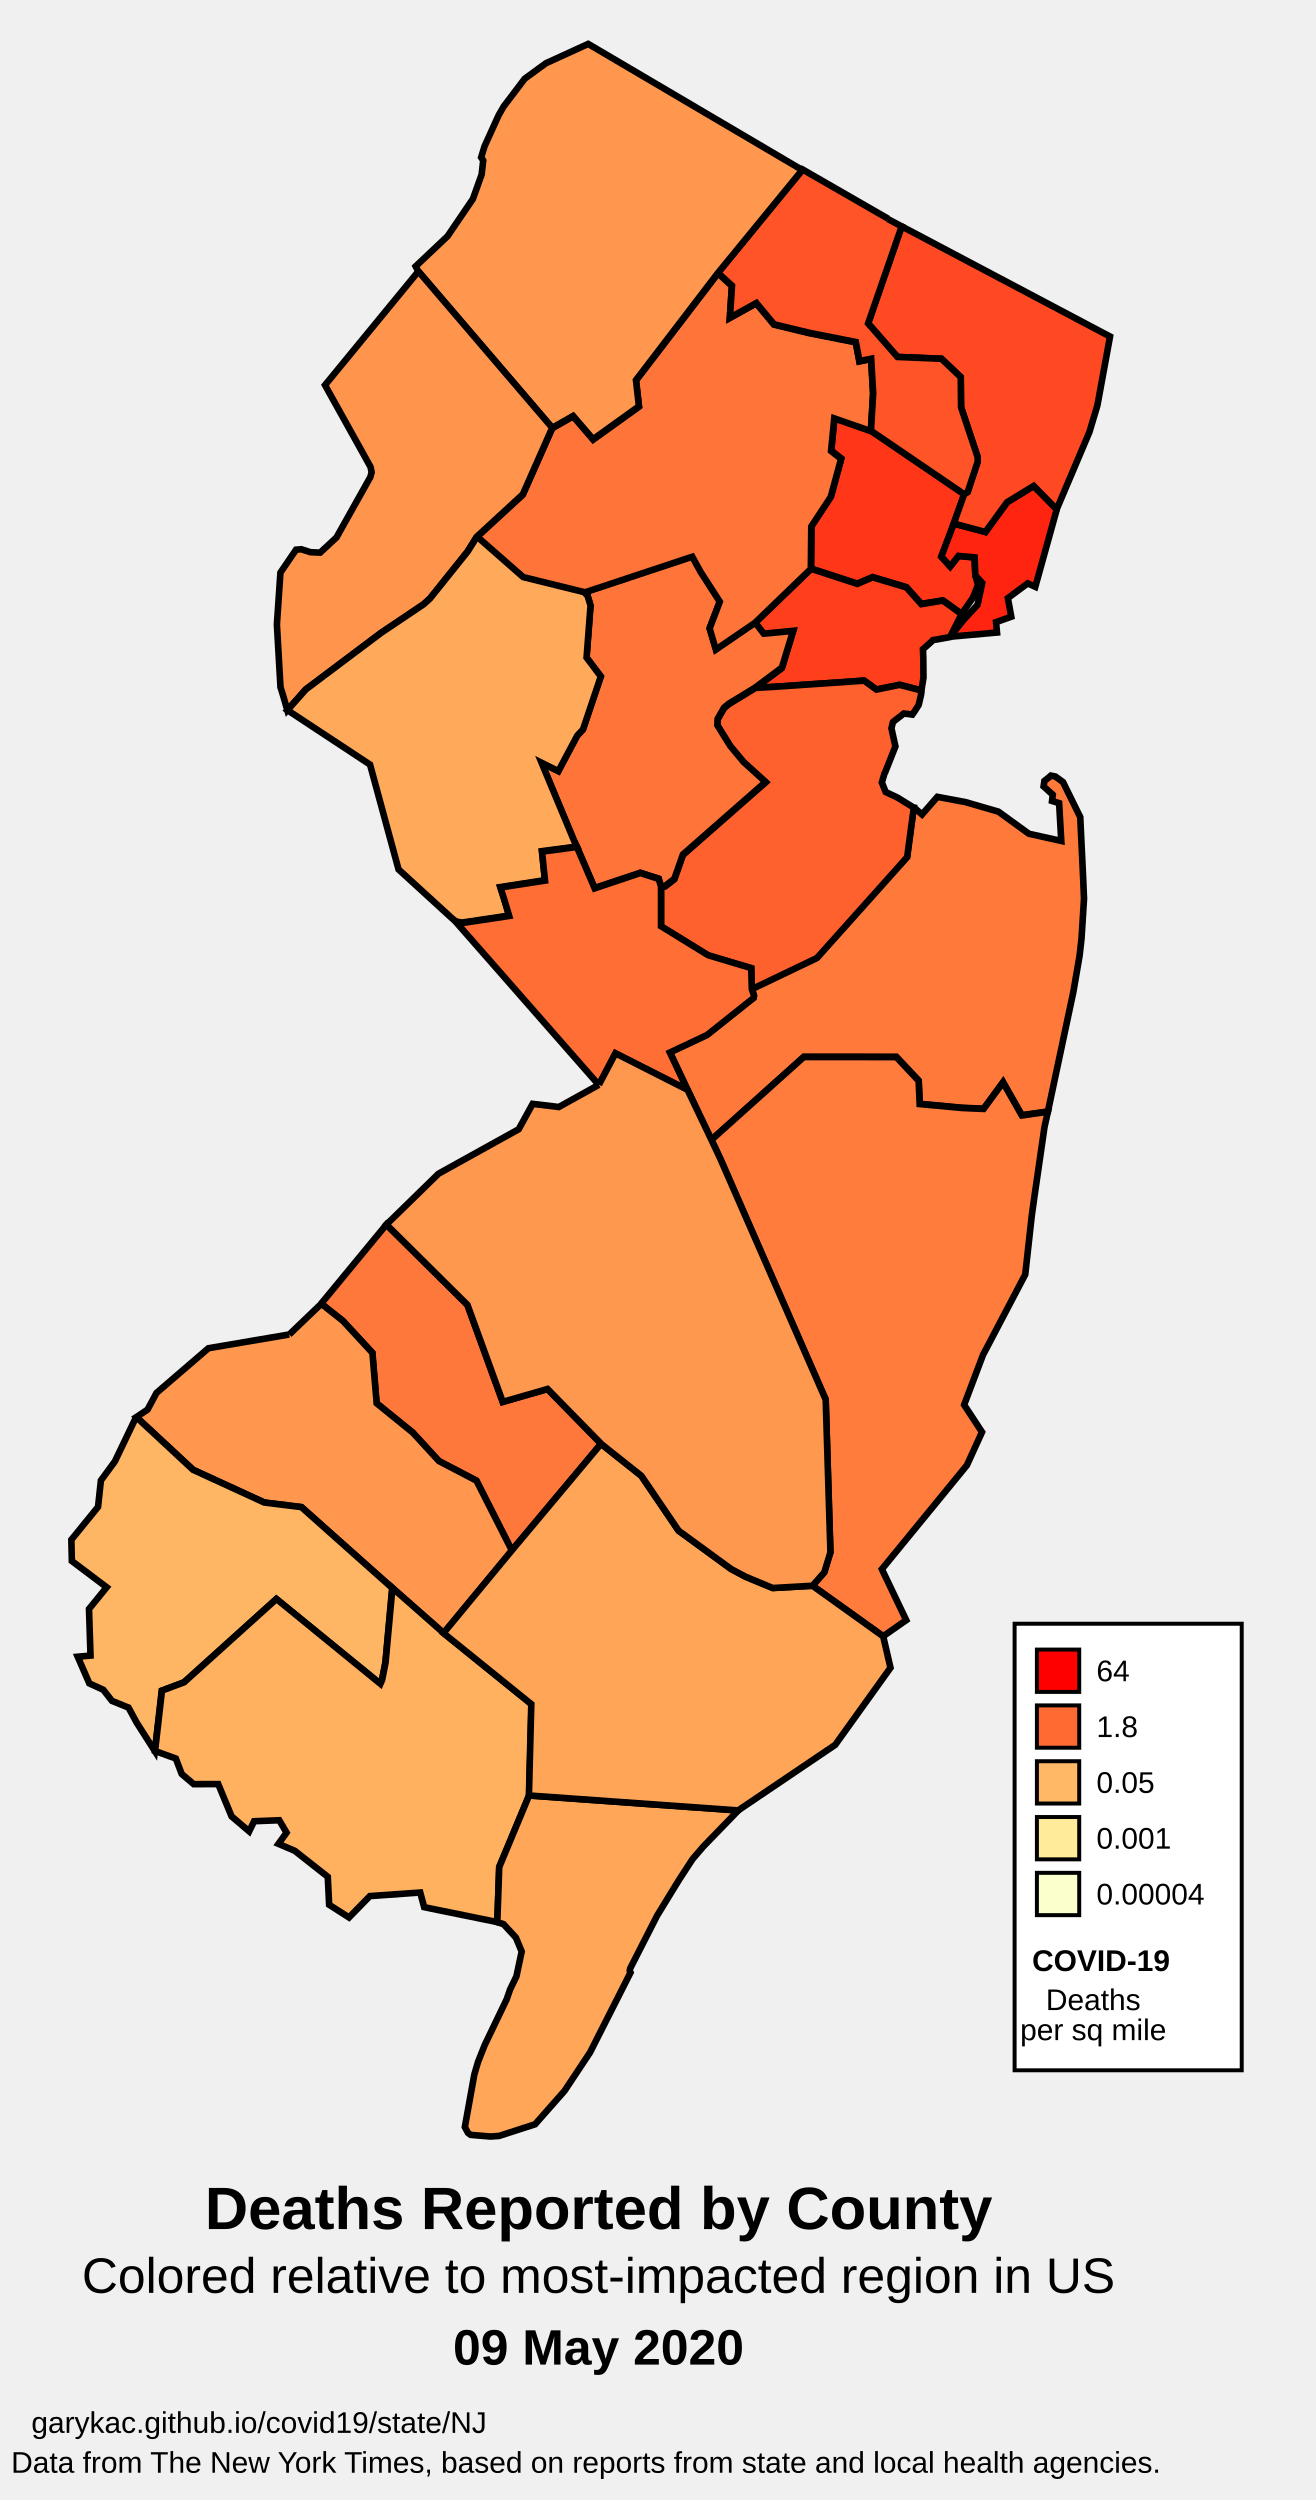
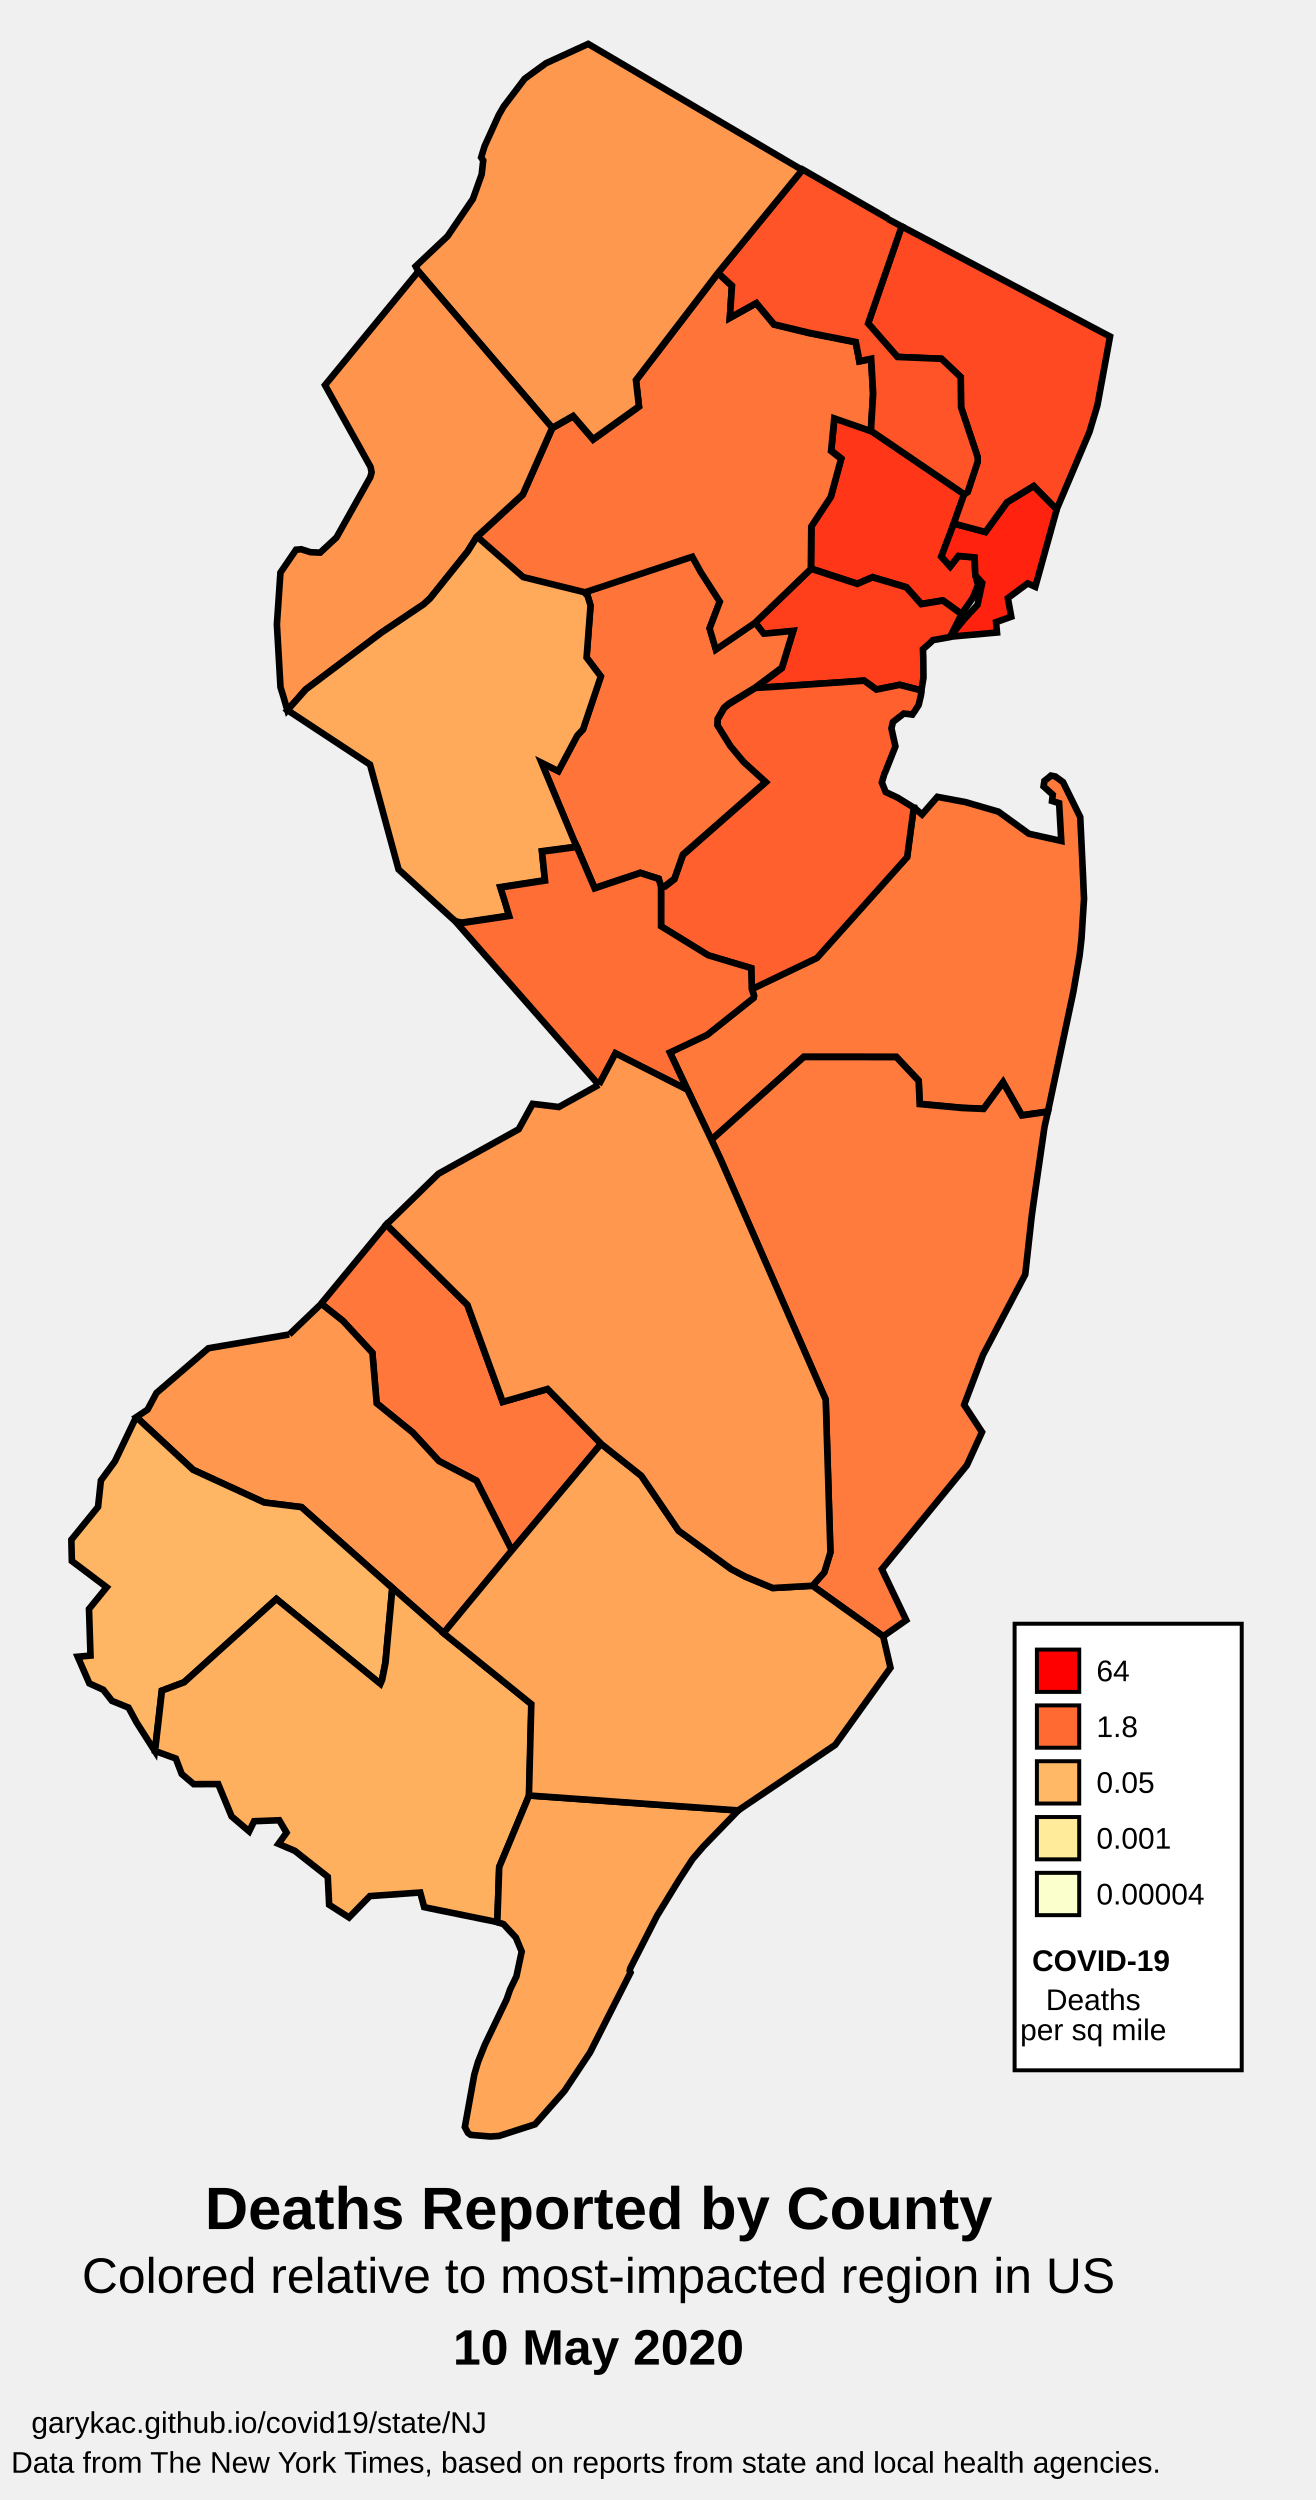
<svg xmlns="http://www.w3.org/2000/svg" width="330" height="627.07" version="1.0" id="svg2">
  <defs id="defs9439" />
  <style id="style6">
  #counties {fill:#d0d0d0;stroke:#000;stroke-width:.178;} 
  #borders {fill:none;stroke:#221e1f;stroke-width:.891;} 
  #separator {fill:none;stroke:#a9a9a9;stroke-width:2.318;}
  #legend-1 {fill:#ff0000;}
  #legend-2 {fill:#ff6a32;}
  #legend-3 {fill:#ffb866;}
  #legend-4 {fill:#ffeb99;}
  #legend-5 {fill:#faffcc;}
-   #c34001 {fill:#ffa557;}
+   #c34001 {fill:#ffa558;}
  #c34003 {fill:#ff4922;}
-   #c34005 {fill:#ff984f;}
-   #c34007 {fill:#ff783b;}
+   #c34005 {fill:#ff984e;}
+   #c34007 {fill:#ff773a;}
  #c34009 {fill:#ffa658;}
-   #c34011 {fill:#ffb160;}
+   #c34011 {fill:#ffb05f;}
  #c34013 {fill:#ff3618;}
  #c34015 {fill:#ff984e;}
-   #c34017 {fill:#ff2410;}
+   #c34017 {fill:#ff230f;}
  #c34019 {fill:#ffa95a;}
  #c34021 {fill:#ff6e35;}
-   #c34023 {fill:#ff612e;}
+   #c34023 {fill:#ff602d;}
  #c34025 {fill:#ff793b;}
  #c34027 {fill:#ff7539;}
-   #c34029 {fill:#ff7c3d;}
+   #c34029 {fill:#ff7b3d;}
  #c34031 {fill:#ff5427;}
  #c34033 {fill:#ffb664;}
  #c34035 {fill:#ff7539;}
-   #c34037 {fill:#ff984e;}
+   #c34037 {fill:#ff984f;}
  #c34039 {fill:#ff3f1c;}
  #c34041 {fill:#ff944c;}
 </style>
  <g id="layer1" style="display:inline" transform="translate(0,1.0703125e-5)">
    <g id="g10509" transform="translate(-622.3246,8.460373)">
      <rect y="398.82" x="876.817" height="112.008" width="56.966" id="rect10421" style="fill:#ffffff;fill-opacity:1;stroke:#000000;stroke-width:1;stroke-linecap:round;stroke-linejoin:miter;stroke-miterlimit:4;stroke-dasharray:none;stroke-dashoffset:0;stroke-opacity:1" />
      <rect y="405.301" x="882.409" height="10.615" width="10.615" id="legend-1" style="stroke:#000000;stroke-width:1" />
      <rect style="stroke:#000000;stroke-width:1" id="legend-2" width="10.615" height="10.615" x="882.409" y="419.301" />
      <rect y="433.301" x="882.409" height="10.615" width="10.615" id="legend-3" style="stroke:#000000;stroke-width:1" />
      <rect style="stroke:#000000;stroke-width:1" id="legend-4" width="10.615" height="10.615" x="882.409" y="447.301" />
      <rect y="461.301" x="882.409" height="10.615" width="10.615" id="legend-5" style="stroke:#000000;stroke-width:1" />
      <text id="text10456" y="413.239" x="897.338" style="font-style:normal;font-weight:normal;font-size:7.5px;line-height:125%;font-family:sans-serif;letter-spacing:0px;word-spacing:0px;fill:#000000;fill-opacity:1;stroke:none;stroke-width:1px;stroke-linecap:butt;stroke-linejoin:miter;stroke-opacity:1" xml:space="preserve">
        <tspan style="font-style:normal;font-variant:normal;font-weight:normal;font-stretch:normal;font-family:Arial;-inkscape-font-specification:Arial" y="413.239" x="897.338" id="tspan10458">64</tspan>
      </text>
      <text xml:space="preserve" style="font-style:normal;font-weight:normal;font-size:7.5px;line-height:125%;font-family:sans-serif;letter-spacing:0px;word-spacing:0px;fill:#000000;fill-opacity:1;stroke:none;stroke-width:1px;stroke-linecap:butt;stroke-linejoin:miter;stroke-opacity:1" x="897.338" y="427.239" id="text10460">
        <tspan id="tspan10462" x="897.338" y="427.239" style="font-style:normal;font-variant:normal;font-weight:normal;font-stretch:normal;font-family:Arial;-inkscape-font-specification:Arial">1.8</tspan>
      </text>
      <text id="text10464" y="441.239" x="897.338" style="font-style:normal;font-weight:normal;font-size:7.5px;line-height:125%;font-family:sans-serif;letter-spacing:0px;word-spacing:0px;fill:#000000;fill-opacity:1;stroke:none;stroke-width:1px;stroke-linecap:butt;stroke-linejoin:miter;stroke-opacity:1" xml:space="preserve">
        <tspan style="font-style:normal;font-variant:normal;font-weight:normal;font-stretch:normal;font-family:Arial;-inkscape-font-specification:Arial" y="441.239" x="897.338" id="tspan10466">0.05</tspan>
      </text>
      <text xml:space="preserve" style="font-style:normal;font-weight:normal;font-size:7.5px;line-height:125%;font-family:sans-serif;letter-spacing:0px;word-spacing:0px;fill:#000000;fill-opacity:1;stroke:none;stroke-width:1px;stroke-linecap:butt;stroke-linejoin:miter;stroke-opacity:1" x="897.338" y="455.239" id="text10468">
        <tspan id="tspan10470" x="897.338" y="455.239" style="font-style:normal;font-variant:normal;font-weight:normal;font-stretch:normal;font-family:Arial;-inkscape-font-specification:Arial">0.001</tspan>
      </text>
      <text id="text10472" y="469.239" x="897.338" style="font-style:normal;font-weight:normal;font-size:7.5px;line-height:125%;font-family:sans-serif;letter-spacing:0px;word-spacing:0px;fill:#000000;fill-opacity:1;stroke:none;stroke-width:1px;stroke-linecap:butt;stroke-linejoin:miter;stroke-opacity:1" xml:space="preserve">
        <tspan style="font-style:normal;font-variant:normal;font-weight:normal;font-stretch:normal;font-family:Arial;-inkscape-font-specification:Arial" y="469.239" x="897.338" id="tspan10474">0.00004</tspan>
      </text>
      <g transform="translate(0,-2.192453)" id="g10492">
        <text xml:space="preserve" style="font-style:normal;font-weight:normal;font-size:7.5px;line-height:125%;font-family:sans-serif;text-align:center;letter-spacing:0px;word-spacing:0px;text-anchor:middle;fill:#000000;fill-opacity:1;stroke:none;stroke-width:1px;stroke-linecap:butt;stroke-linejoin:miter;stroke-opacity:1" x="905.319" y="497.919" id="text10480">
          <tspan id="tspan10482" x="905.319" y="497.919" style="font-style:normal;font-variant:normal;font-weight:normal;font-stretch:normal;font-family:Arial;-inkscape-font-specification:Arial;text-align:center;text-anchor:middle">Deaths</tspan>
        </text>
        <text id="text10484" y="505.458" x="905.319" style="font-style:normal;font-weight:normal;font-size:7.5px;line-height:125%;font-family:sans-serif;text-align:center;letter-spacing:0px;word-spacing:0px;text-anchor:middle;fill:#000000;fill-opacity:1;stroke:none;stroke-width:1px;stroke-linecap:butt;stroke-linejoin:miter;stroke-opacity:1" xml:space="preserve">
          <tspan style="font-style:normal;font-variant:normal;font-weight:normal;font-stretch:normal;font-family:Arial;-inkscape-font-specification:Arial;text-align:center;text-anchor:middle" y="505.458" x="905.319" id="tspan10486">per sq mile</tspan>
        </text>
      </g>
      <text id="text10488" y="485.919" x="905.319" style="font-style:normal;font-weight:normal;font-size:7.5px;line-height:125%;font-family:sans-serif;text-align:center;letter-spacing:0px;word-spacing:0px;text-anchor:middle;fill:#000000;fill-opacity:1;stroke:none;stroke-width:1px;stroke-linecap:butt;stroke-linejoin:miter;stroke-opacity:1" xml:space="preserve">
        <tspan style="font-style:normal;font-variant:normal;font-weight:bold;font-stretch:normal;font-family:Arial;-inkscape-font-specification:'Arial Bold';text-align:center;text-anchor:middle" y="485.919" x="905.319" id="tspan10490">COVID-19</tspan>
      </text>
    </g>
    <text xml:space="preserve" style="font-style:normal;font-weight:normal;font-size:7.5px;line-height:125%;font-family:sans-serif;text-align:center;letter-spacing:0px;word-spacing:0px;text-anchor:middle;fill:#000000;fill-opacity:1;stroke:none;stroke-width:1px;stroke-linecap:butt;stroke-linejoin:miter;stroke-opacity:1" x="151.849" y="620.237" id="text10498">
      <tspan id="tspan10500" x="151.849" y="620.237" style="font-style:normal;font-variant:normal;font-weight:normal;font-stretch:normal;font-family:Arial;-inkscape-font-specification:Arial;text-align:center;text-anchor:middle">Data from The New York Times, based on reports from state and local health agencies.</tspan>
    </text>
    <g id="g10510" transform="translate(-504.6264,0.4679467)">
      <text xml:space="preserve" style="font-style:normal;font-weight:normal;font-size:7.5px;line-height:125%;font-family:sans-serif;text-align:center;letter-spacing:0px;word-spacing:0px;text-anchor:middle;fill:#000000;fill-opacity:1;stroke:none;stroke-width:1px;stroke-linecap:butt;stroke-linejoin:miter;stroke-opacity:1" x="661.613" y="558.64" id="text10502">
        <tspan id="tspan10504" x="661.613" y="558.64" style="font-style:normal;font-variant:normal;font-weight:bold;font-stretch:normal;font-size:15px;font-family:Arial;-inkscape-font-specification:'Arial Bold';text-align:center;text-anchor:middle">Deaths Reported by County</tspan>
      </text>
      <text id="text10506" y="574.64" x="661.57" style="font-style:normal;font-weight:normal;font-size:7.5px;line-height:125%;font-family:sans-serif;text-align:center;letter-spacing:0px;word-spacing:0px;text-anchor:middle;fill:#000000;fill-opacity:1;stroke:none;stroke-width:1px;stroke-linecap:butt;stroke-linejoin:miter;stroke-opacity:1" xml:space="preserve">
        <tspan style="font-style:normal;font-variant:normal;font-weight:normal;font-stretch:normal;font-size:12.5px;font-family:Arial;-inkscape-font-specification:Arial;text-align:center;text-anchor:middle" y="574.64" x="661.57" id="tspan10508">Colored relative to most-impacted region in US</tspan>
      </text>
      <text xml:space="preserve" style="font-style:normal;font-weight:normal;font-size:7.5px;line-height:125%;font-family:sans-serif;text-align:center;letter-spacing:0px;word-spacing:0px;text-anchor:middle;fill:#000000;fill-opacity:1;stroke:none;stroke-width:1px;stroke-linecap:butt;stroke-linejoin:miter;stroke-opacity:1" x="661.57" y="592.64" id="text10536">
-         <tspan id="tspan10538" x="661.57" y="592.64" style="font-style:normal;font-variant:normal;font-weight:bold;font-stretch:normal;font-size:12.5px;font-family:Arial;-inkscape-font-specification:'Arial Bold';text-align:center;text-anchor:middle">09 May 2020</tspan>
+         <tspan id="tspan10538" x="661.57" y="592.64" style="font-style:normal;font-variant:normal;font-weight:bold;font-stretch:normal;font-size:12.5px;font-family:Arial;-inkscape-font-specification:'Arial Bold';text-align:center;text-anchor:middle">10 May 2020</tspan>
      </text>
    </g>
    <text id="text10516" y="610.237" x="7.866" style="font-style:normal;font-weight:normal;font-size:7.5px;line-height:125%;font-family:sans-serif;text-align:end;letter-spacing:0px;word-spacing:0px;text-anchor:end;fill:#000000;fill-opacity:1;stroke:none;stroke-width:1px;stroke-linecap:butt;stroke-linejoin:miter;stroke-opacity:1" xml:space="preserve">
      <tspan style="font-style:normal;font-variant:normal;font-weight:normal;font-stretch:normal;font-family:Arial;-inkscape-font-specification:Arial;text-align:start;text-anchor:start" y="610.237" x="7.866" id="tspan10518">garykac.github.io/covid19/state/NJ</tspan>
    </text>
  </g>
  <g id="layer2" style="display:inline;fill:#fff;stroke:#000;stroke-width:.178;" transform="translate(0,1.0703125e-5)">
    <g id="g25761" transform="matrix(9.136597,1.812447,-1.812447,9.136597,-7596.108,-3365.373)">
      <path id="c34025" d="m 898.58,212.247 0.259,0.148 0.313,-0.546 0.762,-0.009 0.929,0.08 0.919,0.424 0.894,0.021 -0.255,-0.987 -0.198,-0.021 -0.014,-0.169 -0.286,-0.171 -0.007,-0.149 0.089,-0.105 0.055,-0.07 0.121,0 0.232,0.107 0.639,0.835 0.385,1.55 0.13,0.535 0.011,0.04 0.144,1.075 0.039,0.467 0.025,0.99 -0.045,3.287 -0.669,0.236 -0.669,-0.774 -0.374,0.802 -0.571,0.088 -1.144,0.119 -0.148,-0.609 -0.715,-0.51 -2.444,0.483 -2.007,2.676 -0.893,-1.196 -0.665,-0.901 0.891,-0.659 1.034,-1.221 0,-0.06 -0.095,-0.168 1.559,-1.166 1.854,-3.136 -0.084,-1.347" style="stroke:#000" />
      <path id="c34029" d="m 894.98,222.097 2.007,-2.676 2.444,-0.483 0.715,0.51 0.148,0.609 1.144,-0.119 0.571,-0.088 0.374,-0.802 0.669,0.774 0.669,-0.235 -0.009,0.426 0.098,1.879 0.03,0.523 0.136,1.59 -0.694,2.345 -0.237,1.418 0.615,0.626 -0.226,0.956 -1.701,3.19 0.91,1.219 -0.524,0.546 -2.134,-0.967 0.241,-0.415 0.057,-0.562 -0.925,-4.009 -4.042,-5.804 -0.337,-0.458" style="stroke:#000" />
      <path id="c34013" d="m 895.48,202.527 2.797,1.189 -0.121,0.829 -0.158,0.939 0.285,0.213 0.165,-0.321 0.434,-0.045 0.112,0.469 0.122,0.237 -0.07,0.371 -0.211,0.481 -0.566,-0.259 -0.552,0.206 -0.482,-0.364 -0.945,-0.088 -0.37,0.253 -1.3,-0.157 -0.211,-1.122 0.359,-0.884 0.074,-1.059 -0.306,-0.156 -0.086,-0.878 1.032,0.144" style="stroke:#000" />
      <path id="c34039" d="m 894.62,206.487 1.3,0.157 0.37,-0.253 0.945,0.088 0.482,0.364 0.552,-0.206 0.566,0.259 -0.186,0.666 -0.356,0.141 -0.08,0.03 -0.039,0.06 -0.176,0.232 0.056,0.236 0.107,0.515 0.012,0.346 -0.604,-0.034 -0.589,0.246 -0.371,-0.171 -2.349,0.636 -0.483,0.125 0.595,-0.661 0.103,-1.03 -0.758,0.228 -0.293,-0.251 1.196,-1.719" style="stroke:#000" />
      <path id="c34017" d="m 900.8,203.627 -0.162,2.161 -0.22,-0.05 -0.445,0.492 0.187,0.474 -0.373,0.223 0.079,0.269 -1.218,0.357 0.287,-0.545 0.272,-0.441 0.01,-0.602 -0.223,-0.167 -0.112,-0.469 -0.434,0.045 -0.165,0.321 -0.285,-0.213 0.158,-0.939 0.88,0.058 0.415,-0.899 0.62,-0.571 0.729,0.496" style="stroke:#000" />
      <path id="c34003" d="m 895.22,196.967 6.081,1.819 0.027,1.884 -0.071,0.747 -0.46,2.211 -0.729,-0.496 -0.62,0.571 -0.415,0.899 -0.88,-0.058 0.121,-0.829 0.08,-0.08 0.105,-0.85 -0.025,-0.122 -0.699,-1.228 -0.166,-0.795 -0.605,-0.384 -1.173,0.182 -0.95,-0.732 0.378,-2.739" style="stroke:#000" />
      <path id="c34023" d="m 898.17,209.117 0.016,0.129 -0.009,0.273 -0.076,0.195 -0.041,0.094 -0.112,0.006 -0.119,0.01 -0.242,0.28 -0.007,0.176 0.2,0.457 -0.135,0.737 -0.011,0.03 -0.023,0.257 0.151,0.231 0.343,0.086 0.471,0.176 0.01,0 0.084,1.347 -1.854,3.136 -1.559,1.166 -0.124,-0.548 -1.204,-0.114 -1.398,-0.52 -0.207,-1.046 0.105,-0.03 0.209,-0.241 0.099,-0.686 1.802,-2.349 -0.687,-0.414 -0.435,-0.353 -0.449,-0.481 -0.025,-0.168 0.112,-0.331 0.105,-0.129 0.617,-0.568 0.483,-0.125 2.349,-0.636 0.371,0.171 0.589,-0.246 0.604,0.034" style="stroke:#000" />
      <path id="c34035" d="m 893.42,208.197 0.293,0.251 0.758,-0.228 -0.103,1.03 -0.595,0.661 -0.617,0.568 -0.105,0.129 -0.112,0.331 0.025,0.168 0.449,0.481 0.435,0.353 0.687,0.414 -1.802,2.349 -0.099,0.686 -0.209,0.241 -0.105,0.03 -0.102,-0.191 -0.515,-0.06 -1.127,0.644 -0.69,-1.004 -0.107,-0.144 -1.263,-1.884 0.487,0.132 0.313,-1.038 0.119,-0.191 0.193,-1.494 -0.475,-0.424 -0.168,-1.395 -0.128,-0.24 -0.112,-0.08 2.676,-1.519 0.299,0.356 0.664,0.688 -0.129,0.761 0.275,0.524 0.891,-0.909" style="stroke:#000" />
      <path id="c34027" d="m 890.61,199.167 0.438,0.266 0.113,0.856 0.621,-0.526 0.58,0.47 0.98,0.04 1.272,0 0.196,0.485 0.297,-0.125 0.236,0.911 0.135,0.993 -1.032,-0.144 0.086,0.878 0.306,0.156 -0.074,1.059 -0.359,0.884 0.211,1.122 -1.196,1.719 -0.891,0.909 -0.275,-0.524 0.129,-0.761 -0.664,-0.688 -0.299,-0.356 -2.676,1.519 -1.688,-0.078 -1.431,-0.828 0.994,-1.361 0.429,-1.911 0.491,-0.425 0.65,0.51 1.038,-1.109 -0.216,-0.676 1.599,-3.251" style="stroke:#000" />
      <path id="c34031" d="m 894.82,196.847 0.401,0.121 -0.378,2.739 0.95,0.732 1.173,-0.182 0.605,0.384 0.166,0.795 0.699,1.228 0.025,0.122 -0.105,0.85 -0.08,0.08 -2.797,-1.189 -0.135,-0.993 -0.236,-0.911 -0.297,0.125 -0.196,-0.485 -1.272,0 -0.98,-0.04 -0.58,-0.47 -0.621,0.526 -0.113,-0.856 -0.438,-0.266 1.694,-3.173 2.516,0.852" style="stroke:#000" />
      <path id="c34037" d="m 892.3,195.997 -1.694,3.173 -1.599,3.251 0.216,0.676 -1.038,1.109 -0.65,-0.51 -0.491,0.425 -4.356,-3.432 -0.096,-0.119 0.685,-0.963 0.474,-1.118 0.103,-0.692 -0.032,-0.378 -0.071,-0.07 0.032,-0.313 0.209,-0.892 0.087,-0.257 0.41,-0.843 0.481,-0.522 1.014,-0.731 6.315,2.209" style="stroke:#000" />
      <path id="c34041" d="m 882.69,200.687 4.356,3.432 -0.429,1.911 -0.994,1.361 -0.166,0.44 -0.749,1.439 -0.137,0.185 -0.979,0.983 -1.688,1.884 -0.376,0.644 -0.187,-0.362 -0.114,-0.209 -0.424,-1.64 -0.178,-1.387 0.292,-0.686 0.136,-0.04 0.257,0.03 0.26,-0.04 0.351,-0.486 0.578,-1.771 0.009,-0.135 -0.057,-0.136 -1.631,-1.922 1.872,-3.496" style="stroke:#000" />
      <path id="c34019" d="m 885.63,207.387 1.431,0.828 1.688,0.078 0.112,0.08 0.128,0.24 0.168,1.395 0.475,0.424 -0.193,1.494 -0.119,0.191 -0.313,1.038 -0.487,-0.132 1.263,1.884 0.107,0.144 -0.896,0.304 0.231,0.75 -1.141,0.416 0.179,0.327 0.201,0.379 -1.211,0.435 -0.168,0 -0.114,-0.06 -1.671,-1.013 -1.302,-2.619 -2.466,-1.005 0.376,-0.644 1.688,-1.884 0.979,-0.983 0.137,-0.185 0.749,-1.439 0.166,-0.44" style="stroke:#000" />
      <path id="c34021" d="m 889.89,215.057 0.69,1.004 1.127,-0.644 0.515,0.06 0.102,0.191 0.207,1.046 1.398,0.52 1.204,0.114 0.124,0.548 0.095,0.168 0,0.06 -1.034,1.221 -0.891,0.659 0.665,0.901 -2.096,-0.588 -0.273,0.918 -4.636,-3.561 0.168,0 1.211,-0.435 -0.201,-0.379 -0.179,-0.327 1.141,-0.416 -0.231,-0.75 0.896,-0.304" style="stroke:#000" />
      <path id="c34007" d="m 885.53,228.467 1.309,-2.433 2.562,1.698 1.44,2.377 1.115,-0.576 1.705,1.167 -1.801,3.288 -1.304,-1.662 -1.094,-0.321 -0.843,-0.617 -1.105,-0.583 -0.377,-1.311 -0.94,-0.685 -0.667,-0.344" style="stroke:#000" />
      <path id="c34015" d="m 884.85,229.447 0.686,-0.981 0.667,0.344 0.94,0.685 0.377,1.311 1.105,0.583 0.843,0.617 1.094,0.321 1.304,1.662 -1.371,2.54 -1.592,-0.925 -2.823,-1.661 -1.006,0.073 -2.052,-0.491 -1.777,-1.097 0.256,-0.255 0.149,-0.489 1.138,-1.452 2.061,-0.786" style="stroke:#000" />
      <path id="c34033" d="m 881.24,232.427 1.777,1.097 2.052,0.491 1.006,-0.073 2.823,1.661 0.21,2.007 0,0.476 -0.025,0.113 -3.19,-1.696 -2.002,2.684 -0.542,0.336 0.134,1.632 -0.632,-0.66 -0.291,-0.351 -0.473,-0.091 -0.287,-0.248 -0.402,-0.095 -0.447,-0.644 0.332,-0.097 -0.284,-1.223 0.353,-0.666 -1.057,-0.511 -0.125,-0.56 0.533,-1.007 -0.063,-0.712 0.269,-0.578 0.329,-1.282" style="stroke:#000" />
      <path id="c34011" d="m 893.6,240.367 -0.413,2.044 0.238,1.466 -2.01,-0.011 -0.182,-0.367 -1.311,0.359 -0.439,0.674 -0.591,-0.232 -0.183,-0.731 -1.006,-0.513 -0.469,-0.099 0.155,-0.338 -0.258,-0.29 -0.658,0.157 -0.078,0.294 -0.543,-0.303 -0.522,-0.783 -0.648,0.13 -0.37,-0.206 -0.236,-0.377 -0.588,-0.09 -0.134,-1.632 0.542,-0.336 2.002,-2.684 3.19,1.696 0.025,-0.113 0,-0.476 -0.21,-2.007 1.592,0.925 2.692,1.415 0.416,2.426" style="stroke:#000" />
      <path id="c34009" d="m 893.6,240.367 5.604,-0.701 -0.733,1.134 -0.218,0.387 -0.248,0.617 -0.394,1.067 -0.433,1.53 0,0.07 0.007,0.01 0.023,0.03 -0.651,2.323 -0.472,1.148 -0.604,1.038 -0.891,0.497 -0.225,0.06 -0.53,0.06 -0.082,-0.04 -0.112,-0.137 -0.025,-1.437 0.032,-0.355 0.089,-0.481 0.339,-1.318 0.039,-0.28 0.099,-0.38 0.009,-0.682 -0.227,-0.339 -0.396,-0.289 -0.175,-0.02 -0.238,-1.466 0.413,-2.044" style="stroke:#000" />
      <path id="c34001" d="m 902.12,234.307 0.357,0.792 -1.056,2.326 -2.221,2.241 -5.604,0.701 -0.416,-2.426 -2.692,-1.415 1.371,-2.54 1.801,-3.288 0.242,0.128 0.986,0.507 1.273,1.255 1.59,0.738 0.426,0.128 0.77,0.154 1.038,-0.268 2.134,0.967" style="stroke:#000" />
      <path id="c34005" d="m 891.72,221.227 0.273,-0.918 2.096,0.588 0.893,1.196 0.337,0.458 4.042,5.804 0.925,4.009 -0.057,0.562 -0.241,0.415 -1.038,0.268 -0.77,-0.154 -0.426,-0.128 -1.59,-0.738 -1.273,-1.255 -0.986,-0.507 -0.242,-0.128 -1.705,-1.167 -1.115,0.576 -1.44,-2.377 -2.562,-1.698 1.109,-1.616 1.885,-1.595 0.236,-0.743 0.707,-0.054 0.942,-0.797" style="stroke:#000" />
    </g>
  </g>
</svg>
